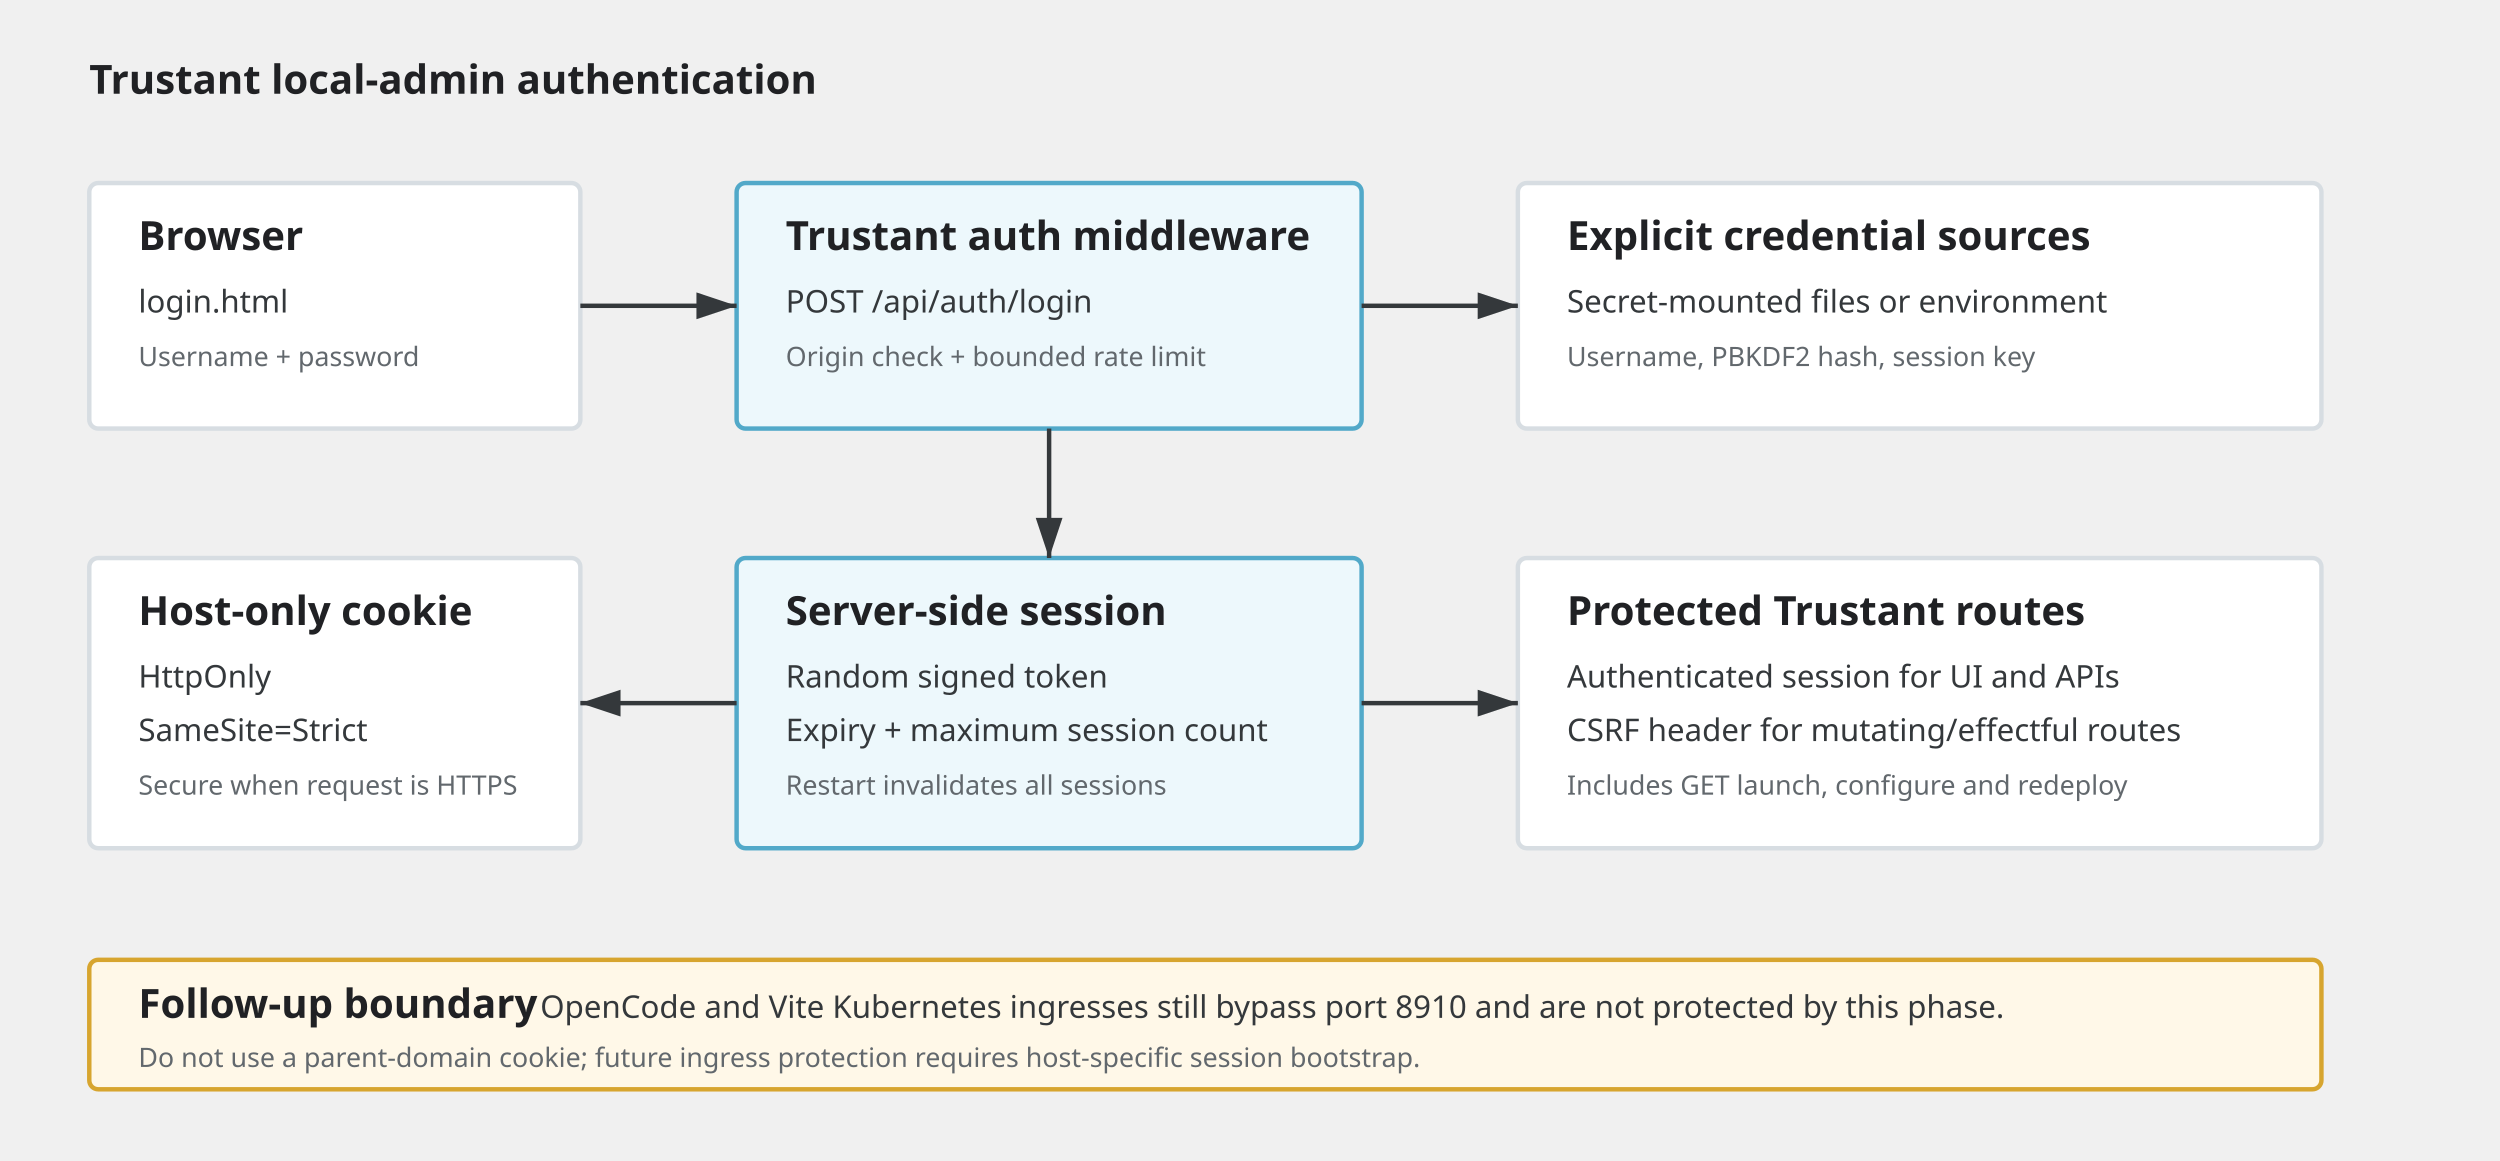
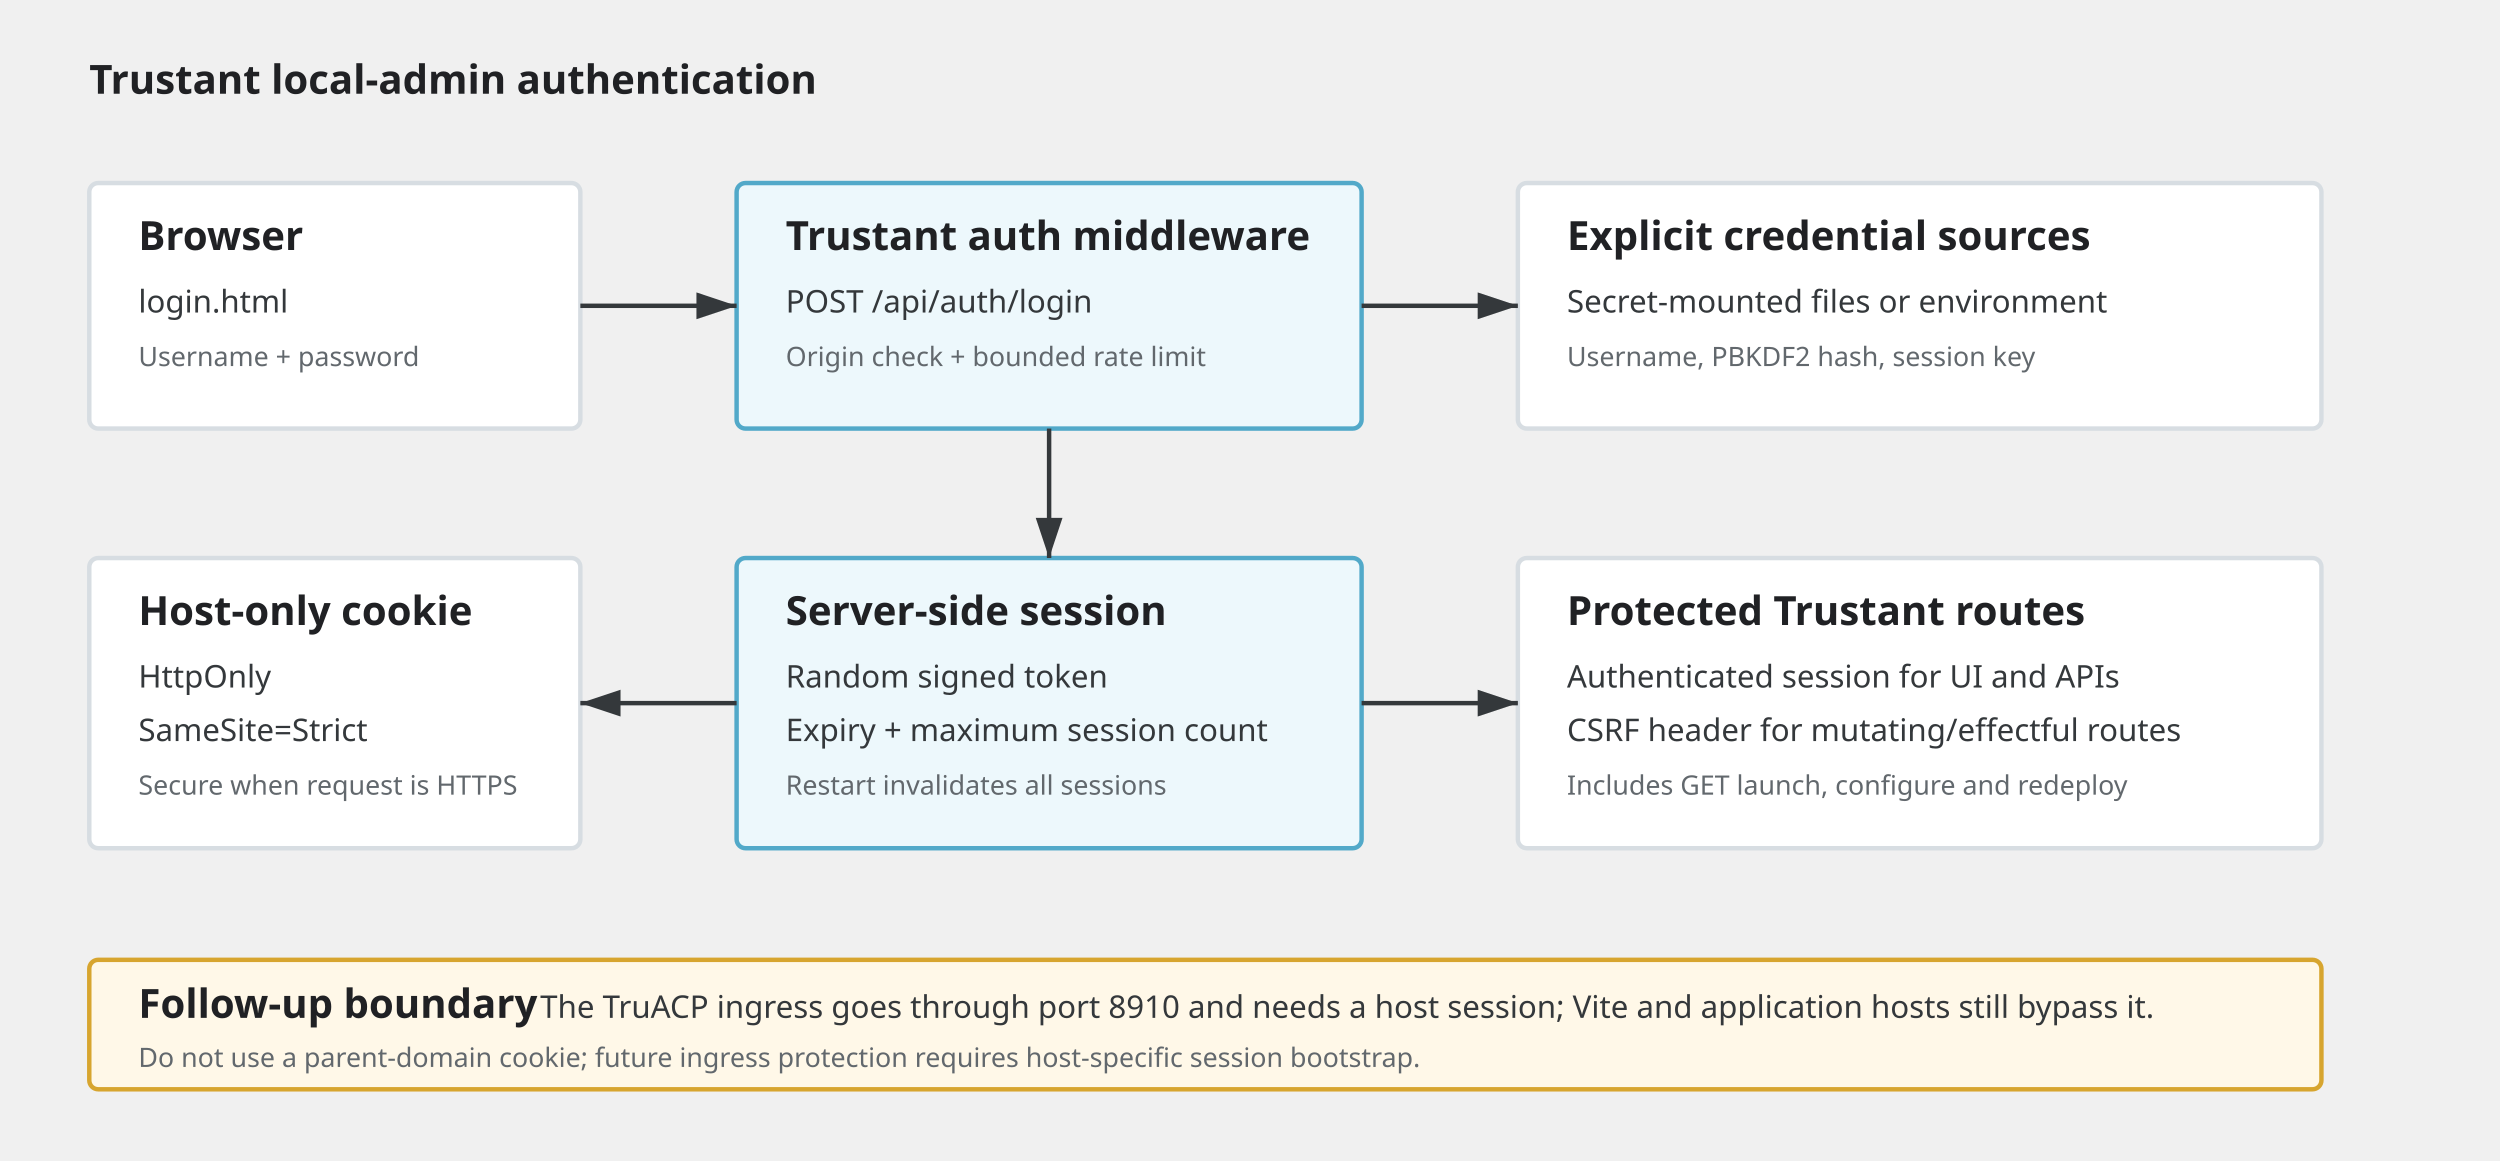
<svg xmlns="http://www.w3.org/2000/svg" width="1120" height="520" viewBox="0 0 1120 520" role="img" aria-labelledby="title desc">
  <style>
    .box { fill: #fff; stroke: #d7dde2; stroke-width: 2; rx: 4; }
    .accent { fill: #edf8fc; stroke: #52a9c9; stroke-width: 2; rx: 4; }
    .warn { fill: #fff8e8; stroke: #d7a52f; stroke-width: 2; rx: 4; }
    .title { font: 600 18px "Work Sans", sans-serif; fill: #202124; }
    .text { font: 14px "Work Sans", sans-serif; fill: #34383b; }
    .small { font: 12px "Work Sans", sans-serif; fill: #62686d; }
    .arrow { stroke: #34383b; stroke-width: 2; fill: none; marker-end: url(#arrow); }
  </style>
  <defs>
    <marker id="arrow" markerWidth="10" markerHeight="10" refX="9" refY="3" orient="auto">
      <path d="M0,0 L0,6 L9,3 z" fill="#34383b" />
    </marker>
  </defs>
  <text x="40" y="42" class="title">Trustant local-admin authentication</text>
  <rect x="40" y="82" width="220" height="110" class="box" />
  <text x="62" y="112" class="title">Browser</text>
  <text x="62" y="140" class="text">login.html</text>
  <text x="62" y="164" class="small">Username + password</text>
  <rect x="330" y="82" width="280" height="110" class="accent" />
  <text x="352" y="112" class="title">Trustant auth middleware</text>
  <text x="352" y="140" class="text">POST /api/auth/login</text>
  <text x="352" y="164" class="small">Origin check + bounded rate limit</text>
  <rect x="680" y="82" width="360" height="110" class="box" />
  <text x="702" y="112" class="title">Explicit credential sources</text>
  <text x="702" y="140" class="text">Secret-mounted files or environment</text>
  <text x="702" y="164" class="small">Username, PBKDF2 hash, session key</text>
  <path d="M260 137 H330" class="arrow" />
  <path d="M610 137 H680" class="arrow" />
  <rect x="330" y="250" width="280" height="130" class="accent" />
  <text x="352" y="280" class="title">Server-side session</text>
  <text x="352" y="308" class="text">Random signed token</text>
  <text x="352" y="332" class="text">Expiry + maximum session count</text>
  <text x="352" y="356" class="small">Restart invalidates all sessions</text>
  <rect x="40" y="250" width="220" height="130" class="box" />
  <text x="62" y="280" class="title">Host-only cookie</text>
  <text x="62" y="308" class="text">HttpOnly</text>
  <text x="62" y="332" class="text">SameSite=Strict</text>
  <text x="62" y="356" class="small">Secure when request is HTTPS</text>
  <rect x="680" y="250" width="360" height="130" class="box" />
  <text x="702" y="280" class="title">Protected Trustant routes</text>
  <text x="702" y="308" class="text">Authenticated session for UI and APIs</text>
  <text x="702" y="332" class="text">CSRF header for mutating/effectful routes</text>
  <text x="702" y="356" class="small">Includes GET launch, configure and redeploy</text>
  <path d="M470 192 V250" class="arrow" />
  <path d="M330 315 H260" class="arrow" />
  <path d="M610 315 H680" class="arrow" />
  <rect x="40" y="430" width="1000" height="58" class="warn" />
  <text x="62" y="456" class="title">Follow-up boundary</text>
-   <text x="242" y="456" class="text">OpenCode and Vite Kubernetes ingresses still bypass port 8910 and are not protected by this phase.</text>
+   <text x="242" y="456" class="text">The TruACP ingress goes through port 8910 and needs a host session; Vite and application hosts still bypass it.</text>
  <text x="62" y="478" class="small">Do not use a parent-domain cookie; future ingress protection requires host-specific session bootstrap.</text>
</svg>
